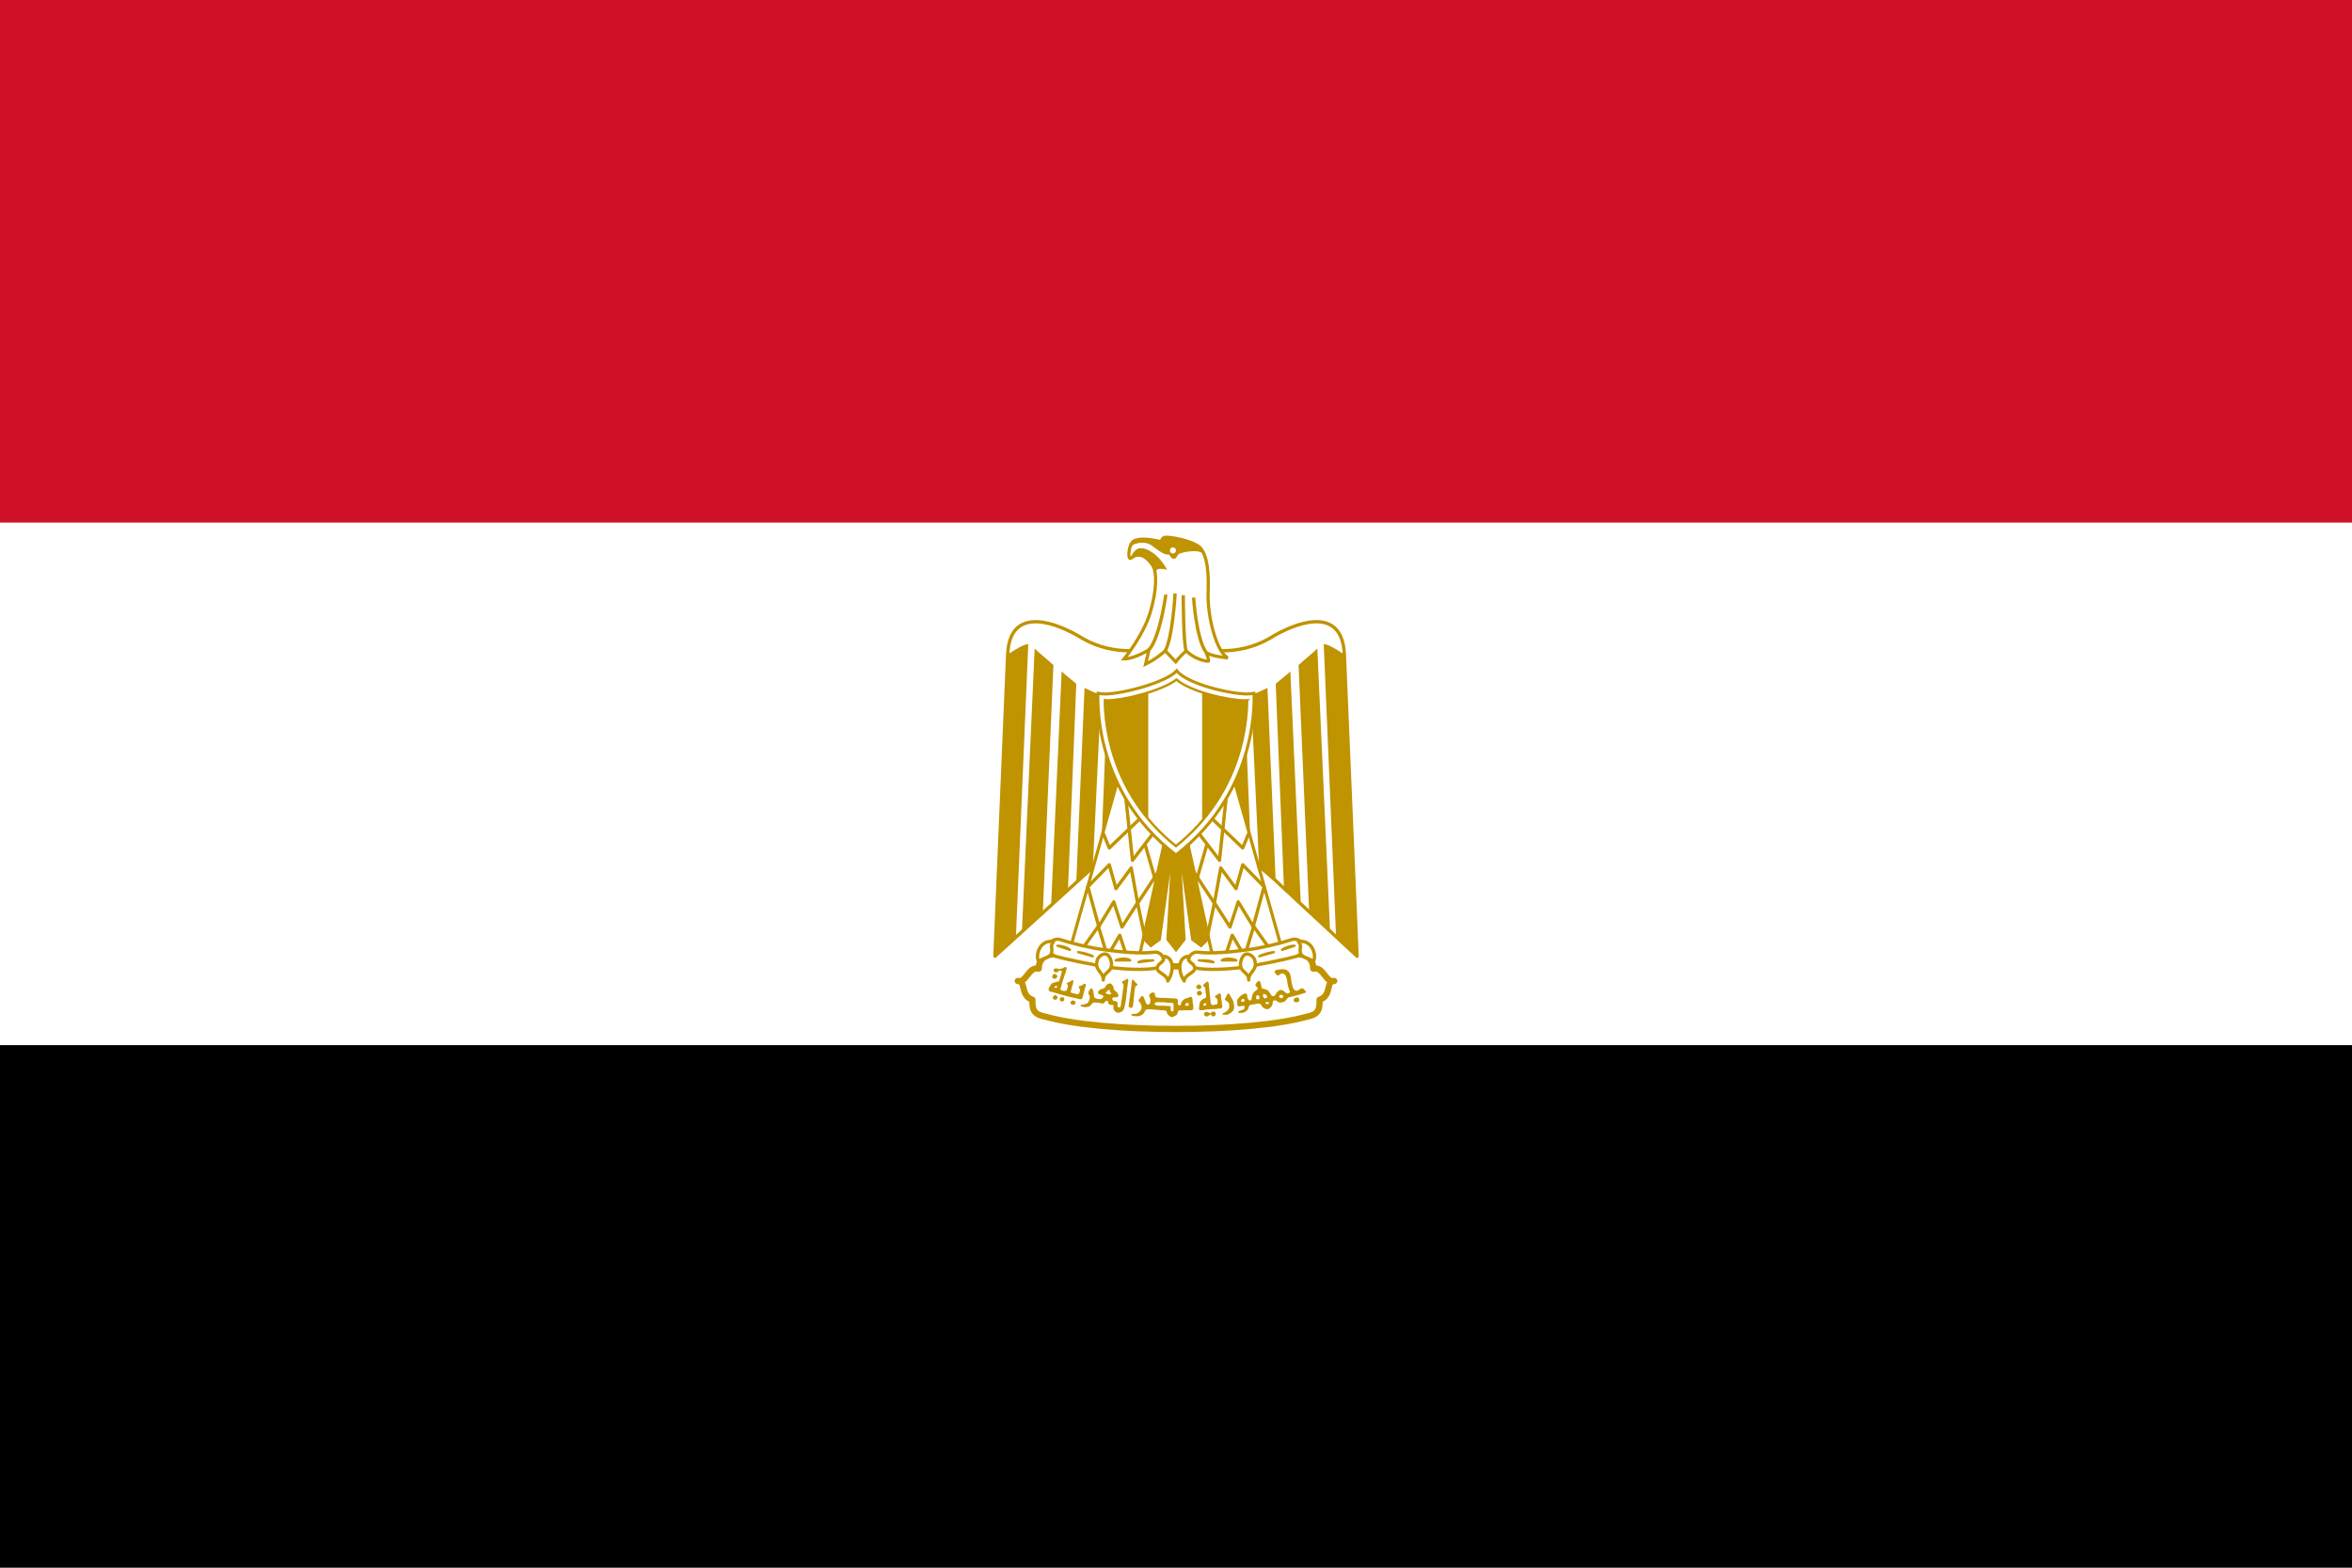
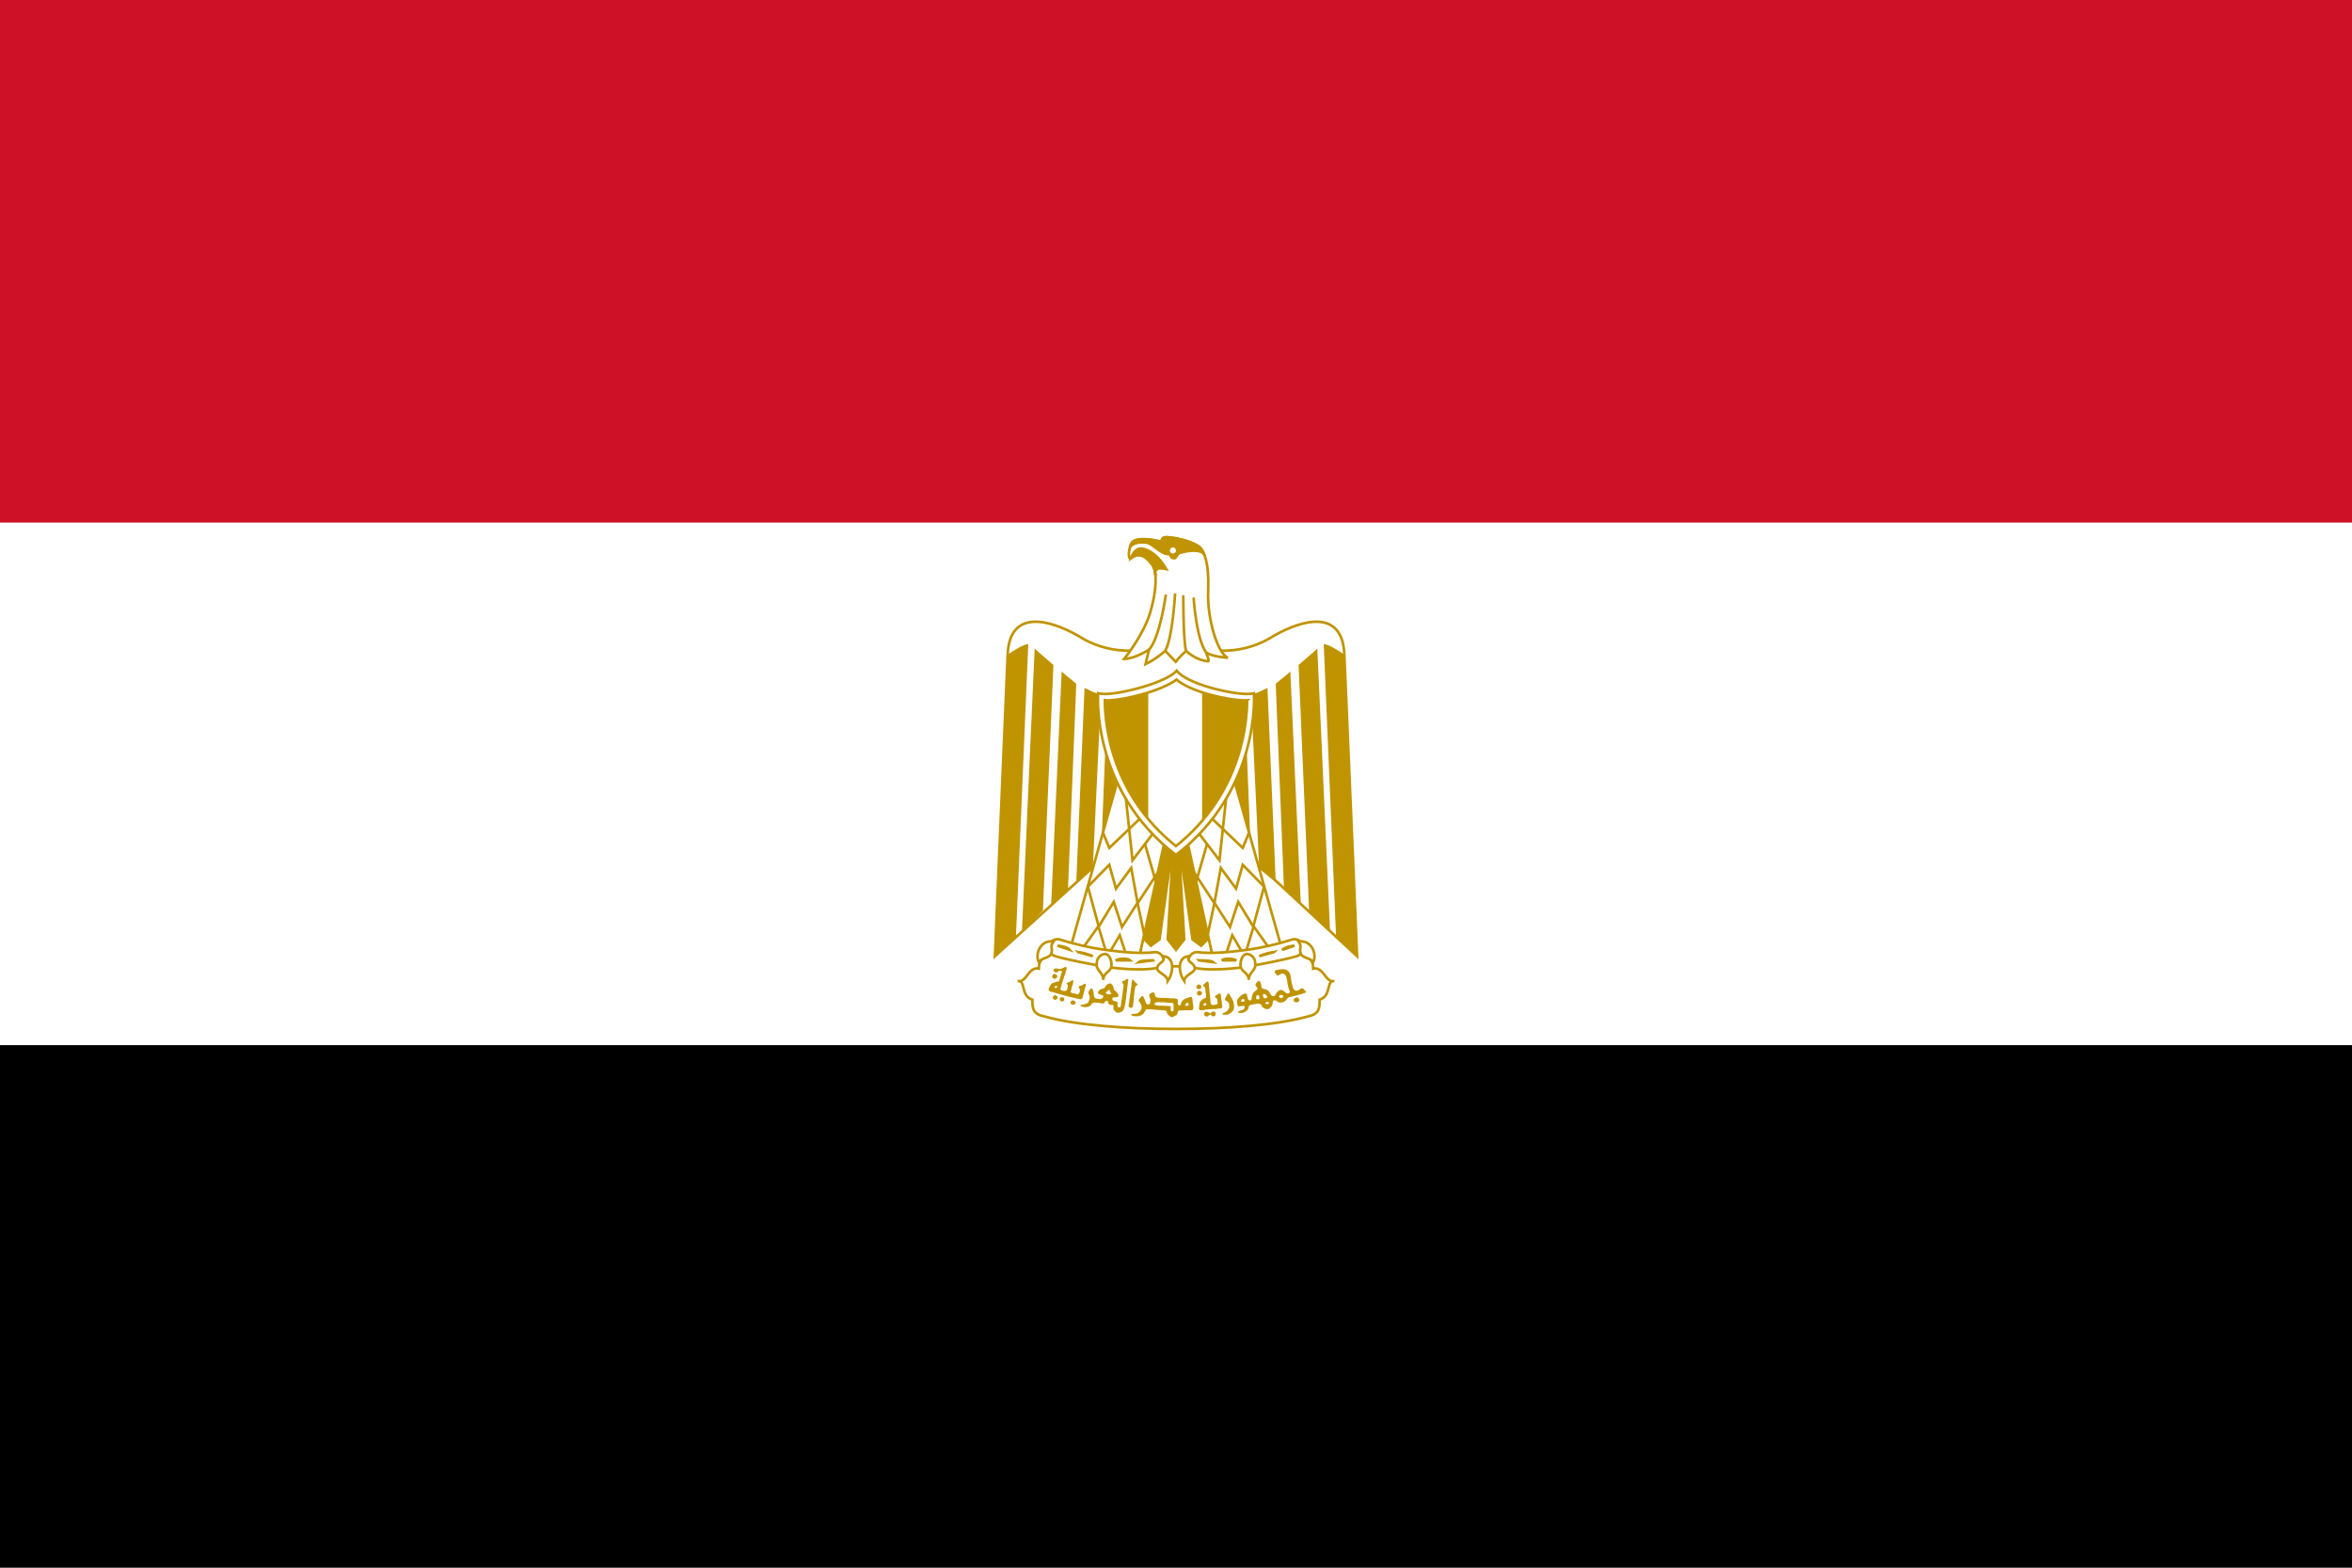
<svg xmlns="http://www.w3.org/2000/svg" xmlns:xlink="http://www.w3.org/1999/xlink" viewBox="0 0 900 600">
  <rect width="900" height="600" fill="#000" />
  <rect width="900" height="400" fill="#fff" />
  <rect width="900" height="200" fill="#ce1126" />
  <g fill="#fff" stroke="#c09300">
-     <path stroke-width="1.27" stroke-linejoin="round" d="m450.81,302.4,68.488,63.579-4.876-115.47c-0.716-17.5-15.924-13.485-26.971-7.172-11.191,7.172-23.958,7.172-37.446,2.437-13.485,4.735-26.253,4.735-37.444-2.437-11.046-6.312-26.252-10.328-26.97,7.172l-4.879,115.47,70.098-63.579z" />
+     <path strokeWidth="1.27" strokeLinejoin="round" d="m450.81,302.4,68.488,63.579-4.876-115.47c-0.716-17.5-15.924-13.485-26.971-7.172-11.191,7.172-23.958,7.172-37.446,2.437-13.485,4.735-26.253,4.735-37.444-2.437-11.046-6.312-26.252-10.328-26.97,7.172l-4.879,115.47,70.098-63.579z" />
    <g id="w" fill="#c09300" stroke="none">
      <path d="m393.47,246.49-4.734,112.32-8.035,7.168,4.878-115.47c2.295-1.578,6.313-4.017,7.891-4.017z" />
      <path d="m403.09,254.53-4.017,93.955-8.032,8.22,4.877-108.49c1.579,1.577,6.314,5.45,7.172,6.31z" />
      <path d="m411.84,261.7-3.155,78.362-6.456,6.309,4.018-89.405c1.575,1.578,4.731,3.873,5.592,4.733z" />
      <path d="m421.31,265.72-3.156,66.787-6.313,5.119,3.156-74.344c1.579,0.716,4.735,2.438,6.313,2.438z" />
      <path d="m430.06,265.72-2.297,55.657-6.454,6.313,2.439-61.252c1.576-0.001,5.594-0.001,6.313-0.718z" />
    </g>
    <use xlink:href="#w" transform="matrix(-1,0,0,1,900,0)" />
-     <path fill="#c09300" stroke-width="1.074" d="m453.16,315.06,9.613,43.755-3.158,3.155-3.299-2.439-5.452-39.018,2.296,39.018-3.157,4.016-3.156-4.016,2.296-39.018-5.451,39.018-3.302,2.439-3.155-3.155,9.611-43.755h6.314z" />
-     <g id="b" fill="none" stroke-width="1.27" stroke-linejoin="round">
-       <path fill="#fff" stroke-width="1.189" d="m428.48,295.84-19.08,67.705,26.255,4.018,11.188-50.924-18.363-20.799z" />
+     <path fill="#c09300" strokeWidth="1.074" d="m453.16,315.06,9.613,43.755-3.158,3.155-3.299-2.439-5.452-39.018,2.296,39.018-3.157,4.016-3.156-4.016,2.296-39.018-5.451,39.018-3.302,2.439-3.155-3.155,9.611-43.755h6.314z" />
+     <g id="b" fill="none" strokeWidth="1.27" strokeLinejoin="round">
+       <path fill="#fff" strokeWidth="1.189" d="m428.48,295.84-19.08,67.705,26.255,4.018,11.188-50.924-18.363-20.799z" />
      <path d="m422.17,318.94,2.296,5.593,12.405-11.848" />
      <path d="m430.76,304.92,2.596,24.346,7.891-10.328" />
      <path d="m438.09,322.95,4.31,14.875" />
      <path d="m444.09,332.36-8.718,13.241m2.719,13.216-2.79-13.198-2.436-13.423-5.841,7.909-2.561-9.119-8.175,8.385,4.157,15.251,5.737-9.435,3.156,9.612,5.89-9.162" />
      <path d="m414.99,361.97,5.3-7.444,3.453,11.457,4.734-8.032,3.158,9.614" />
    </g>
    <use xlink:href="#b" transform="matrix(-1,0,0,1,900,0)" />
-     <g stroke-width="1.27" stroke-linejoin="round" stroke-linecap="round">
-       <path stroke-width="2.378" stroke-linejoin="round" d="m450,393.81c19.943,0,39.024-1.578,50.213-4.734,4.735-0.859,4.735-3.298,4.735-6.455,4.735-1.578,2.295-7.17,5.594-7.17-3.299,0.862-4.016-5.594-8.033-4.732,0-5.596-5.596-6.313-10.33-4.738-9.47,3.158-26.255,3.875-42.18,3.875-15.924-0.718-32.567-0.718-42.179-3.875-4.734-1.575-10.327-0.859-10.327,4.738-4.018-0.862-4.735,5.594-8.034,4.732,3.299,0,0.86,5.593,5.594,7.17,0,3.158,0,5.596,4.878,6.455,11.045,3.156,30.128,4.734,50.068,4.734z" />
+     <g strokeWidth="1.27" strokeLinejoin="round" strokeLinecap="round">
+       <path strokeWidth="2.378" strokeLinejoin="round" d="m450,393.81c19.943,0,39.024-1.578,50.213-4.734,4.735-0.859,4.735-3.298,4.735-6.455,4.735-1.578,2.295-7.17,5.594-7.17-3.299,0.862-4.016-5.594-8.033-4.732,0-5.596-5.596-6.313-10.33-4.738-9.47,3.158-26.255,3.875-42.18,3.875-15.924-0.718-32.567-0.718-42.179-3.875-4.734-1.575-10.327-0.859-10.327,4.738-4.018-0.862-4.735,5.594-8.034,4.732,3.299,0,0.86,5.593,5.594,7.17,0,3.158,0,5.596,4.878,6.455,11.045,3.156,30.128,4.734,50.068,4.734z" />
      <path d="m422.89,363.54c6.454,0.861,13.628,1.578,19.225,0.861,3.153,0,5.449,5.45-0.863,6.313-5.593,0.715-14.345,0-19.08-0.862-4.017-0.718-12.768-2.295-18.364-3.875-5.595-2.436-1.576-7.168,1.577-6.452,4.879,1.577,11.192,3.156,17.505,4.016z" />
      <path d="m477.12,363.54c-6.457,0.861-13.628,1.578-19.081,0.861-3.301,0-5.596,5.45,0.717,6.313,5.596,0.715,14.347,0,19.078-0.862,4.019-0.718,12.769-2.295,18.364-3.875,5.597-2.436,1.58-7.168-1.577-6.452-4.878,1.577-11.19,3.156-17.501,4.016z" />
      <path d="m403.09,360.39c-4.877-0.861-7.172,4.732-5.593,7.887,0.716-1.578,4.016-1.578,4.735-3.155,0.858-2.437-0.718-2.437,0.858-4.732z" />
      <path d="m422.17,375.06c0-3.153,3.155-2.765,3.155-5.921,0-1.577-0.859-4.017-2.437-4.017-1.579,0-3.158,1.578-3.158,3.155-0.718,3.157,2.44,3.631,2.44,6.783z" />
      <path d="m444.88,365.98c4.731,0,4.262,6.314,1.966,9.47,0-2.295-4.016-3.156-4.016-4.732,0-2.442,3.626-2.442,2.051-4.738z" />
      <path d="m496.91,360.39c4.878-0.861,7.174,4.732,5.595,7.887-0.718-1.578-4.017-1.578-4.734-3.155-0.861-2.437,0.718-2.437-0.861-4.732z" />
      <path d="m477.83,375.06c0-3.153-3.153-2.765-3.153-5.921,0-1.577,0.86-4.017,2.438-4.017,1.577,0,3.156,1.578,3.156,3.155,0.718,3.157-2.441,3.631-2.441,6.783z" />
      <path d="m455.12,365.98c-4.732,0-4.263,6.314-1.967,9.47,0-2.295,4.016-3.156,4.016-4.732,0.001-2.442-3.626-2.442-2.048-4.738z" />
-       <g stroke-width="0.891">
+       <g strokeWidth="0.891">
        <path d="m404.67,361.97c1.58,0,4.018,0.718,4.735,1.577l-4.74-1.58z" />
        <path d="m412.55,364.41c0.862,0,4.018,0.716,5.596,1.575l-5.6-1.58z" />
        <path d="m441.25,367.56c-1.578,0-4.734,0-5.593,0.715l5.59-0.72z" />
        <path d="m432.5,367.56c-0.859-0.862-4.016-0.862-5.593,0h5.59z" />
        <path d="m495.34,361.97c-1.578,0-3.875,0.718-4.735,1.577l4.735-1.577z" />
        <path d="m487.45,364.41c-0.86,0-4.017,0.716-5.595,1.575l5.6-1.58z" />
        <path d="m458.75,367.56c1.579,0,4.735,0,5.595,0.715l-5.6-0.72z" />
        <path d="m467.5,367.56c0.86-0.862,4.018-0.862,5.595,0h-5.6z" />
      </g>
      <g fill="#c09300" stroke="none">
        <path d="m403.34,374.58c-0.534-0.102-0.815-0.525-0.68-1.025,0.164-0.609,0.652-0.957,1.113-0.794,0.293,0.104,0.83,0.645,0.832,0.839,0.003,0.223-0.281,0.753-0.403,0.754-0.053,0.001-0.134,0.046-0.181,0.102-0.1,0.118-0.413,0.175-0.68,0.124z" />
        <path d="m458.27,378.5c-0.199-0.074-0.515-0.518-0.515-0.724,0.002-0.387,0.574-1.018,0.929-1.021,0.175-0.001,0.655,0.248,0.834,0.435,0.325,0.338,0.254,0.893-0.154,1.208-0.201,0.155-0.8,0.211-1.094,0.103z" />
        <path d="m458.63,380.98c-0.42-0.142-0.574-0.348-0.608-0.814-0.035-0.485,0.012-0.561,0.525-0.841l0.366-0.199,0.346,0.154c0.48,0.214,0.693,0.445,0.71,0.767,0.018,0.348-0.24,0.703-0.64,0.883-0.352,0.158-0.373,0.159-0.699,0.049z" />
        <path d="m407.75,370.09c-0.346-0.011-0.821,0.307-1.094,0.469-0.649,0.152-1.405,0.551-2.031,0.125-0.617-0.191-1.438-0.04-1.531,0.719,0.158,0.652,1.071,1.024,1.625,0.594,0.411-0.538,1.531-0.853,1.656,0.062-0.457,0.692-0.405,1.609-0.781,2.344-0.061,0.458-0.252,0.892-0.5,1.281-0.462,0.046-0.954-0.008-1.344,0.281-0.626,0.034-1.265,0.345-1.625,0.875-0.403,0.578-0.789,1.165-0.906,1.875,0.107,0.725,0.938,0.933,1.562,0.969,0.667,0.184,1.334,0.424,2,0.625,1.085,0.243,2.102,0.635,3.188,0.875,1.584,0.478,3.248,0.697,4.844,1.125,0.167,0.056,0.324,0.104,0.5,0.125,0.662,0.138,1.008-0.583,1.062-1.125,0.329-1.16,0.579-2.339,0.906-3.5,0.225-0.466,0.496-1.517-0.406-1.281-0.515,0.309-0.952,0.773-1.594,0.812-0.874,0.051-0.375,0.945-0.031,1.312,0.076,0.587-0.11,1.289-0.5,1.75-0.52,0.33-1.172-0.056-1.719-0.188-0.575,0.01-1.723-0.283-1.188-1.062,0.19-0.577,0.207-1.208,0.438-1.781,0.294-0.615,0.336-1.285,0.469-1.938-0.361-0.777-0.979,0.256-1.469,0.344-0.338,0.235-1.605,0.334-0.938,0.938,0.575,0.437,0.134,1.197,0.031,1.75-0.037,0.77-0.838,0.954-1.469,0.781-0.628-0.03-1.501-0.497-0.969-1.188,0.121-0.575,0.322-1.14,0.438-1.719,0.237-0.698,0.437-1.363,0.688-2.062,0.109-0.62,0.331-1.208,0.625-1.75,0.017-0.685,0.478-1.275,0.469-1.969-0.047-0.339-0.199-0.462-0.406-0.469zm-3.594,7.25c0.082-0.014,0.14-0.002,0.219,0.031,0.25,0.106,0.257,0.309,0,0.531-0.112,0.097-0.24,0.191-0.281,0.188-0.468-0.04-0.606-0.11-0.625-0.281-0.017-0.151,0.031-0.195,0.344-0.344,0.156-0.074,0.262-0.111,0.344-0.125z" />
        <path d="m403.12,382.36c-0.496-0.466-0.416-0.806,0.317-1.353,0.314-0.234,0.504-0.207,0.863,0.12,0.552,0.504,0.574,0.823,0.087,1.255-0.241,0.213-0.346,0.257-0.627,0.26-0.293,0.003-0.377-0.033-0.64-0.282z" />
        <path d="m406.17,383.28c-0.485-0.12-0.764-0.608-0.623-1.088,0.129-0.435,0.203-0.477,0.84-0.484,0.715-0.007,0.854,0.112,0.86,0.742,0.004,0.354-0.024,0.437-0.2,0.6-0.207,0.193-0.605,0.296-0.878,0.229z" />
        <path d="m495.28,383.36c-0.227-0.189-0.273-0.274-0.275-0.515-0.003-0.411,0.233-0.712,0.746-0.944,0.682-0.309,0.96-0.266,1.217,0.186,0.342,0.601,0.325,0.847-0.084,1.252-0.226,0.224-0.268,0.237-0.785,0.242-0.508,0.003-0.566-0.011-0.819-0.221z" />
        <path d="m410.22,384.51c-0.364-0.097-0.552-0.37-0.557-0.807-0.004-0.334,0.02-0.387,0.254-0.57,0.151-0.118,0.39-0.22,0.579-0.245,0.267-0.036,0.364-0.013,0.579,0.138,0.551,0.387,0.667,0.77,0.349,1.141-0.34,0.396-0.661,0.488-1.203,0.343z" />
        <path d="m432.14,385.49c-0.081-0.101-0.259-0.16-0.278-0.287,0.032-0.555,0.059-1.117,0.235-1.648,0.096-0.523,0.012-1.069,0.194-1.579,0.187-0.927,0.187-1.883,0.402-2.804,0.01-0.474,0.055-0.949,0.192-1.405,0.158-0.722,0.014-1.476,0.226-2.189-0.023-0.268,0.286-0.983,0.557-0.559,0.393,0.576,0.911,1.045,1.421,1.515,0.438,0.253,0.036,0.624-0.267,0.75-0.415,0.164-0.516,0.621-0.487,1.022-0.058,0.415-0.225,0.807-0.242,1.23-0.088,0.622-0.071,1.255-0.152,1.877-0.182,0.609-0.112,1.26-0.173,1.887,0.008,0.399-0.181,0.761-0.155,1.16-0.048,0.406-0.067,0.894-0.407,1.172-0.329,0.166-0.804,0.137-1.068-0.142z" />
        <path d="m461.84,375.69c-0.482,0.365-0.914,0.795-1.344,1.219-0.593,0.449,0.487,0.71,0.625,1.094,0.157,0.586,0.148,1.211,0.188,1.812,0.179,0.551,0.258,1.138,0.219,1.719-0.052,0.622-0.863,0.491-1.219,0.844-0.492,0.207-0.688,0.69-1.062,1.031-0.246,0.483-0.312,1.076-0.344,1.625,0.035,0.448-0.302,0.949,0,1.344,0.039,0.056,0.085,0.132,0.125,0.188,0.101,0.145,0.343,0.029,0.5,0.062,0.504-0.028,1.028,0.047,1.5-0.156,1.21-0.209,2.431-0.226,3.656-0.281,0.749,0.024,1.47-0.237,2.219-0.219,0.587,0.13,0.851-0.506,0.844-0.969-0.332-0.654-0.045-1.429-0.312-2.094-0.235-0.672-0.142-1.428-0.25-2.125-0.015-0.548-0.711-0.752-1.062-0.344-0.341,0.345-0.893,0.414-1.156,0.844-0.297,0.602,0.627,0.603,0.781,1.062,0.176,0.464,0.118,0.981,0.156,1.469,0.114,0.592-0.529,0.626-0.938,0.688-0.537,0.201-1.29,0.336-1.594-0.312-0.191-0.479-0.165-0.993-0.219-1.5-0.013-0.892-0.228-1.768-0.281-2.656-0.051-1.097-0.241-2.187-0.312-3.281-0.01-0.455-0.071-1.198-0.719-1.062zm-0.625,8.25,0.312,0.031,0.031,0.375,0.031,0.375-0.406,0.125c-0.215,0.064-0.403,0.094-0.406,0.094-0.003-0.001-0.088-0.053-0.188-0.125-0.22-0.159-0.163-0.385,0.125-0.688,0.163-0.17,0.239-0.203,0.5-0.188z" />
        <path d="m431.25,374.66c-0.38,0.135-0.862,0.693-1.25,0.688-0.88,0.062-0.757,0.919-0.125,1.219,0.083,0.26,0.005,0.588,0.031,0.875,0.123,0.79-0.375,1.425-0.281,2.219-0.044,0.87-0.307,1.718-0.344,2.594-0.247,0.903-0.25,1.832-0.406,2.75-0.104,0.823-0.7,0.533-1.219,0.312-0.004-0.357-0.027-0.706-0.031-1.062,0.216-0.817-0.441-1.056-1.094-1.156-0.686,0.065-1.023-0.523-0.875-1.125,0.295-0.351,1.036-0.253,1.5-0.312,0.981,0.203,0.942-1.112,0.438-1.562-0.345-0.636-1.198-0.909-1.438-1.562,0.096-0.866-0.48-1.732-1.188-2.156-1.089-0.076-1.91,0.863-2.312,1.781-0.453,0.131-0.904,0.267-1.344,0.438-0.709,0.177-1.72,1.407-0.75,1.875,0.544,0.15,2.2,0.528,1.469,1.281-0.412,0.707-1.201,0.719-1.906,0.531-0.724,0.001-1.529-0.352-1.5-1.188-0.148-0.75-0.123-1.558-0.469-2.25-0.148-0.839-1.101-0.643-1.156,0.125-0.733,0.534-0.636,1.398-0.125,2.031,0.319,0.729,0.003,1.578-0.312,2.25-0.191,0.875-1.156,0.905-1.844,1.188-0.338,0.131-1.629-0.078-1.156,0.656,0.753,0.266,1.653,0.505,2.438,0.312,0.823-0.102,1.538-0.665,1.938-1.375,0.553-0.56,1.502-0.267,2.219-0.281,0.773-0.002,1.563,0.542,2.312,0.188,0.217-0.564,1.222-1.496,1.531-0.531-0.053,0.863,0.709,1.326,1.5,1.219,0.864-0.049,0.544,0.611,0.531,1.125,0.057,0.934,0.66,1.425,1.438,1.812,0.265,0.071,0.545,0.047,0.812,0,0.748-0.235,1.554-0.569,1.781-1.406,0.304-0.681,0.311-1.451,0.531-2.156,0.177-1.13,0.406-2.26,0.438-3.406,0.276-1.038,0.197-2.136,0.406-3.188,0.132-0.782,0.231-1.563,0.312-2.344-0.092-0.417-0.272-0.487-0.5-0.406zm-6.781,4.156c0.151,0.018,0.236,0.204,0.25,0.531,0.016,0.364,0.206,0.661,0.438,0.719,0.182,0.046,0.167,0.239-0.031,0.375-0.115,0.079-0.321,0.127-0.688,0.125-0.578-0.003-0.936-0.153-1.25-0.469l-0.188-0.188,0.281-0.188c0.142-0.108,0.398-0.333,0.562-0.5,0.285-0.291,0.474-0.425,0.625-0.406z" />
        <path d="m490.5,370.94c-0.567,0.026-1.137,0.118-1.656,0.25-1.04-0.065-1.562,1.027-0.562,1.562,0.602,1.534,1.54-0.317,2.5-0.188,1.438,0.28,1.559,1.832,1.781,3,0.081,1.157,0.414,2.282,0.75,3.375,0.962,1.069-0.721,1.74-1.438,0.906-0.611-0.664-1.92-1.48-2.656-0.562-0.904,0.383-0.941,1.59-1.688,1.938-1.209,0.368-1.361-1.119-2-1.75-0.587-0.824-1.71-0.896-2.625-1.188-0.429-0.869-0.205-2.346-1.094-2.938-0.746,0.304-2.113,1.702-0.969,2.344,1.118,0.961-0.488,1.401-1,2.062-0.732,0.815-0.848,1.936-0.969,2.969-1.259,0.696-1.504-0.788-1.656-1.719-0.098-1.111-1.036-0.785-1.688-0.375-0.952,0.386-1.428,1.29-2.094,2-0.08,0.648,0.037,1.357,0.031,2.031,0.216,0.811,1.202,0.43,1.812,0.375,0.979-0.409,1.379,0.627,0.594,1.219-0.532,0.676-2.22,0.323-2.062,1.406,0.544,0.064,1.111,0.043,1.656,0,1.091-0.298,2.261-1.067,2.375-2.281,0.144-1.058,1.668-0.865,2.5-1.094,1.041-0.3,2.295-0.377,2.531,0.938,0.709,0.745,2.249,1.584,3.031,0.562,0.795-0.485,1.176-1.338,1.125-2.25-0.162-0.785,1.269-0.813,1.625-0.375,0.521,0.858,2.151,0.605,2.938,0.125,0.836-0.617,1.018-1.705,2.219-1.719,1.782-0.534,3.634-0.841,5.375-1.5,1.41-0.307-0.21-1.198-0.562-1.719-1.074-0.531-2.008,1.642-3.219,0.562-0.936-0.716-0.872-2.077-1.219-3.125-0.237-1.357-0.177-2.923-1.156-4-0.672-0.715-1.586-0.887-2.531-0.844zm-6.812,9.469c0.126-0.003,0.268,0.059,0.5,0.188,0.438,0.242,0.751,0.643,0.75,0.969-0,0.213-0.054,0.227-0.375,0.375-0.197,0.091-0.421,0.189-0.5,0.188-0.181-0.002-0.624-0.357-0.625-0.5-0.001-0.059-0.058-0.286-0.125-0.469-0.118-0.321-0.099-0.316,0.062-0.531,0.103-0.137,0.187-0.215,0.312-0.219zm6.531,0.344c0.372-0.024,0.594,0.092,0.75,0.375,0.182,0.329,0.058,0.581-0.406,0.781-0.203,0.088-0.407,0.159-0.438,0.156-0.031-0.003-0.198-0.103-0.375-0.219-0.27-0.178-0.309-0.264-0.312-0.469-0.003-0.315,0.349-0.597,0.781-0.625zm-8.938,0.094c0.109-0.017,0.208,0.04,0.344,0.156,0.18,0.155,0.237,0.279,0.281,0.594,0.031,0.219,0.026,0.502,0,0.625-0.049,0.226-0.053,0.216-0.562,0.219-0.64,0.006-0.7-0.064-0.688-0.656,0.008-0.377,0.012-0.478,0.219-0.688,0.16-0.162,0.297-0.233,0.406-0.25zm-5.5,1.438c0.2,0.047,0.388,0.198,0.438,0.438,0.066,0.318,0.008,0.462-0.25,0.594-0.222,0.113-0.734,0.151-0.875,0.062-0.046-0.029-0.14-0.103-0.188-0.188-0.068-0.121-0.056-0.179,0.031-0.25,0.06-0.049,0.125-0.12,0.125-0.156-0-0.036,0.067-0.163,0.156-0.281,0.146-0.194,0.363-0.266,0.562-0.219zm9.25,1.188c0.178-0.001,0.329,0.061,0.438,0.156,0.185,0.162,0.179,0.4-0.031,0.562-0.135,0.104-0.872,0.095-1.125,0-0.113-0.042-0.156-0.099-0.156-0.219-0.002-0.141,0.037-0.228,0.281-0.344,0.204-0.098,0.416-0.155,0.594-0.156z" />
        <path d="m467.86,388.29c-0.096-0.062-0.238-0.117-0.095-0.222,0.173-0.302,0.518-0.407,0.824-0.52,0.548-0.237,1.021-0.64,1.374-1.118,0.05-0.333,0.424-0.514,0.422-0.862,0.003-0.475,0.031-0.962-0.085-1.426-0.128-0.426-0.451-0.752-0.826-0.974-0.257-0.201-0.674-0.257-0.769-0.614-0.052-0.343,0.253-0.604,0.361-0.909,0.223-0.422,0.411-0.864,0.651-1.275,0.259-0.288,0.659-0.016,0.793,0.262,0.189,0.278,0.357,0.576,0.451,0.897,0.302,0.332,0.57,0.721,0.679,1.162,0.148,0.311,0.383,0.602,0.369,0.966,0,0.416,0.235,0.787,0.22,1.206,0.013,0.56,0.013,1.145-0.192,1.674-0.14,0.293-0.421,0.47-0.606,0.733-0.319,0.296-0.67,0.579-1.08,0.736-0.289,0.092-0.457,0.426-0.819,0.345-0.515,0.009-1.037,0.079-1.547-0.004,0.032,0.054-0.156-0.091-0.125-0.057z" />
        <path d="m461.01,388.74c-0.243-0.25-0.295-0.355-0.298-0.6-0.003-0.247,0.045-0.346,0.282-0.586,0.438-0.443,0.652-0.453,1.409-0.07,0.723,0.366,0.968,0.399,1.032,0.14,0.062-0.25,0.479-0.479,0.874-0.481,0.25-0.002,0.392,0.048,0.592,0.204,0.251,0.196,0.263,0.226,0.27,0.679,0.004,0.463-0.002,0.481-0.29,0.736-0.277,0.244-0.322,0.259-0.665,0.225-0.437-0.044-0.7-0.244-0.771-0.588-0.052-0.25-0.139-0.31-0.205-0.14-0.021,0.055-0.129,0.122-0.239,0.15-0.204,0.051-0.549,0.269-0.794,0.5-0.093,0.087-0.255,0.129-0.519,0.131-0.356,0.003-0.405-0.018-0.678-0.299z" />
        <path d="m441.19,379.84c-0.665,0.007-1.381,0.566-1.469,1.219,0.152,0.752,0.777,1.49,0.375,2.281,0.278,1.013-0.761,1.397-1.469,0.812-0.427-0.971-0.643-2.036-1.281-2.906-0.804-0.228-1.155,1.057-1.719,1.5,0.28,0.755,1.096,1.432,1.188,2.375,0.195,0.915-0.361,1.931-1.156,2.406-0.686,0.655-1.625,0.421-2.469,0.562-1.024,0.599,0.752,0.818,1.219,0.844,1.048,0.106,2.135-0.032,2.906-0.812,0.769-0.367,0.71-1.697,1.625-1.844,1.588-0.071,3.163,0.244,4.75,0.281,0.849,0.203,2.163-0.101,2.75,0.531,0.002,1.107,0.941,1.79,1.844,2.219,0.499,0.139,1.024-0.479,1.531-0.594,0.965-0.308,0.672-1.502,1.25-1.969,1.65-0.089,3.316-0.07,4.969-0.094,0.315,0.008,0.407-0.44,0.625-0.625-0.036-0.639-0.059-1.273-0.156-1.906-0.318-0.807,0.051-1.845-0.531-2.531-0.83-0.226-1.536,0.534-2.375,0.594-0.926,0.412-1.706,1.268-1.75,2.312-0.548,0.897-1.428-0.16-1.125-0.906-0.035-0.325,0.07-0.704-0.031-1-0.507-0.608-1.395-0.409-2.094-0.5-1.018,0.041-2.013-0.18-3.031-0.156-0.893-0.067-1.822,0.078-2.688-0.156-1.032-0.029-0.89-1.038-1.062-1.75-0.183-0.136-0.403-0.19-0.625-0.188zm2,3.688c0.343,0.007,0.667,0.052,1,0.094,0.431,0.071,0.89-0.148,1.312,0,0.977,0.166,1.954,0.127,2.938,0.219,0.26-0.004,0.446,0.185,0.625,0.344,0.002,0.684,0.001,1.379,0,2.062-0.03,0.258,0.076,0.598-0.156,0.781-0.075,0.051-0.158,0.107-0.25,0.125-0.271-0.07-0.557-0.248-0.688-0.5-0.041-0.357,0.018-0.704,0.031-1.062-0.007-0.093,0.04-0.237,0-0.312-0.213-0.151-0.454-0.249-0.719-0.25-0.849-0.029-1.682-0.092-2.531-0.125-0.707-0.045-1.433,0.06-2.125-0.125-0.268-0.098-0.618-0.064-0.781-0.344-0.234-0.272,0.104-0.597,0.344-0.719,0.318-0.145,0.657-0.194,1-0.188zm11.281,0.25c0.159-0.002,0.209,0.05,0.281,0.344,0.046,0.188,0.1,0.417,0.125,0.5,0.036,0.118-0.022,0.156-0.188,0.219-0.494,0.186-0.986,0.168-1.156-0.062-0.077-0.105,0.013-0.435,0.156-0.562,0.289-0.259,0.61-0.437,0.781-0.438z" />
      </g>
    </g>
-     <path stroke-width="1.15" d="m449.98,327.23c32.642-25.106,29.843-61.883,29.843-61.883-0.861,0.172-1.679,0.258-2.541,0.258-6.847,0-23.178-3.917-26.988-8.893-4.081,4.503-20.77,8.893-27.574,8.893-0.861,0-1.722-0.086-2.541-0.258,0,0-2.842,36.776,29.8,61.883z" />
-     <path stroke-width="0.916" d="m477.22,268.04c-0.281,0.018-0.563,0.026-0.848,0.026-6.205,0-20.619-3.184-26.175-7.957-5.819,4.41-20.471,7.957-26.576,7.957-0.286,0-0.569-0.035-0.85-0.086-0.014,1.391,0.058,2.832,0.144,4.144,0.323,4.901,1.183,9.819,2.488,14.552,4.108,14.895,12.516,27.553,24.572,37.155,12.066-9.61,20.484-22.28,24.601-37.186,1.307-4.732,2.169-9.65,2.495-14.55,0.085-1.284,0.157-2.692,0.147-4.054z" />
+     <path strokeWidth="1.15" d="m449.98,327.23c32.642-25.106,29.843-61.883,29.843-61.883-0.861,0.172-1.679,0.258-2.541,0.258-6.847,0-23.178-3.917-26.988-8.893-4.081,4.503-20.77,8.893-27.574,8.893-0.861,0-1.722-0.086-2.541-0.258,0,0-2.842,36.776,29.8,61.883z" />
+     <path strokeWidth="0.916" d="m477.22,268.04c-0.281,0.018-0.563,0.026-0.848,0.026-6.205,0-20.619-3.184-26.175-7.957-5.819,4.41-20.471,7.957-26.576,7.957-0.286,0-0.569-0.035-0.85-0.086-0.014,1.391,0.058,2.832,0.144,4.144,0.323,4.901,1.183,9.819,2.488,14.552,4.108,14.895,12.516,27.553,24.572,37.155,12.066-9.61,20.484-22.28,24.601-37.186,1.307-4.732,2.169-9.65,2.495-14.55,0.085-1.284,0.157-2.692,0.147-4.054z" />
    <path fill="#c09300" stroke="none" d="m439.38,265.03c-5.872,1.845-12.229,3.031-15.75,3.031-0.286,0-0.563-0.042-0.844-0.094-0.014,1.391,0.07,2.845,0.156,4.156,0.323,4.901,1.164,9.8,2.469,14.531,2.765,10.025,7.506,19.032,13.969,26.781v-48.406z" />
    <path fill="#c09300" stroke="none" d="m460,264.94,0,49.25c6.794-7.921,11.733-17.206,14.594-27.562,1.307-4.732,2.143-9.631,2.469-14.531,0.085-1.284,0.166-2.7,0.156-4.062-0.281,0.018-0.559,0.031-0.844,0.031-3.73,0-10.42-1.17-16.375-3.125z" />
-     <g stroke-width="1.27">
-       <path stroke-width="1.218" d="m462.31,253.09c0.667,0.039-0.902-3.568-0.902-3.568,1.764,1.804,8.43,2.235,8.43,2.235-3.999-1.766-7.998-15.096-7.528-25.721,0.432-10.664-1.528-14.859-3.097-16.428-2-2-8.43-3.764-12.664-3.999-2.392-0.118-2,1.804-2,1.804-4.431-1.137-8.861-1.568-10.861-0.235-1.882,1.255-2.274,7.528-0.902,6.43,3.333-2.666,6.234-0.235,8.233,2.666,1.764,2.549,1.647,9.763-0.902,18.192-2.666,8.861-9.959,17.722-9.959,17.722,3.96,0,9.528-3.529,9.528-3.529l-1.333,5.528c4.195-2,7.528-5.097,7.528-5.097l3.999,4.195c1.333-1.764,3.999-4.195,3.999-4.195s3.333,3.529,8.43,3.999z" />
+     <g strokeWidth="1.27">
+       <path strokeWidth="1.218" d="m462.31,253.09c0.667,0.039-0.902-3.568-0.902-3.568,1.764,1.804,8.43,2.235,8.43,2.235-3.999-1.766-7.998-15.096-7.528-25.721,0.432-10.664-1.528-14.859-3.097-16.428-2-2-8.43-3.764-12.664-3.999-2.392-0.118-2,1.804-2,1.804-4.431-1.137-8.861-1.568-10.861-0.235-1.882,1.255-2.274,7.528-0.902,6.43,3.333-2.666,6.234-0.235,8.233,2.666,1.764,2.549,1.647,9.763-0.902,18.192-2.666,8.861-9.959,17.722-9.959,17.722,3.96,0,9.528-3.529,9.528-3.529l-1.333,5.528c4.195-2,7.528-5.097,7.528-5.097l3.999,4.195c1.333-1.764,3.999-4.195,3.999-4.195s3.333,3.529,8.43,3.999z" />
      <path fill="none" d="m446.12,227.57s-2.235,16.428-6.43,21.094" />
      <path fill="none" d="m449.65,227.14s-0.863,16.623-3.764,21.956" />
      <path fill="none" d="m452.78,227.81s0,18.192,1.098,21.289" />
      <path fill="none" d="m456.74,228.71s0.902,15.291,4.666,20.819" />
-       <path fill="#c09300" stroke-width="0.354" d="m442.08,219.61c-0.196-1.451-0.549-2.588-1.059-3.333-2-2.901-4.901-5.332-8.233-2.666,0,0,1.137-3.529,3.568-3.646,1.882-0.118,6.156,1.411,9.92,7.841,0,0-2.784-0.627-3.45-0.039-1.255,1.098-0.745,1.843-0.745,1.843z" />
-       <path fill="#c09300" stroke-width="0.354" d="m432.44,209.26c0.274-0.902,0.706-1.725,1.255-2.078,2-1.333,6.43-0.902,10.86,0.235,0,0-0.392-1.921,2-1.804,4.234,0.235,10.665,2,12.664,3.999,0.47,0.51,1.019,1.255,1.49,2.392h-0.078c-0.98-1.372-3.764-1.294-4.431-1.215-1.059,0.118-1.725,0.078-3.136,0.431-0.667,0.157-1.686,0.353-2.235,0.784-0.431,0.353-0.784,1.647-1.451,1.647-1.059,0-0.98-0.274-1.255-0.588-0.353-0.431-0.549-1.059-0.902-1.019-1.098,0.196-2.862-0.666-5.097-2.431-2.234-1.764-3.097-2.196-5.998-2-2.862,0.235-3.764,1.843-3.764,1.843l0.078-0.196z" />
+       <path fill="#c09300" strokeWidth="0.354" d="m442.08,219.61c-0.196-1.451-0.549-2.588-1.059-3.333-2-2.901-4.901-5.332-8.233-2.666,0,0,1.137-3.529,3.568-3.646,1.882-0.118,6.156,1.411,9.92,7.841,0,0-2.784-0.627-3.45-0.039-1.255,1.098-0.745,1.843-0.745,1.843z" />
+       <path fill="#c09300" strokeWidth="0.354" d="m432.44,209.26c0.274-0.902,0.706-1.725,1.255-2.078,2-1.333,6.43-0.902,10.86,0.235,0,0-0.392-1.921,2-1.804,4.234,0.235,10.665,2,12.664,3.999,0.47,0.51,1.019,1.255,1.49,2.392h-0.078c-0.98-1.372-3.764-1.294-4.431-1.215-1.059,0.118-1.725,0.078-3.136,0.431-0.667,0.157-1.686,0.353-2.235,0.784-0.431,0.353-0.784,1.647-1.451,1.647-1.059,0-0.98-0.274-1.255-0.588-0.353-0.431-0.549-1.059-0.902-1.019-1.098,0.196-2.862-0.666-5.097-2.431-2.234-1.764-3.097-2.196-5.998-2-2.862,0.235-3.764,1.843-3.764,1.843l0.078-0.196z" />
      <circle cx="448.824" cy="210.672" r="1.176" stroke="none" />
    </g>
  </g>
</svg>
